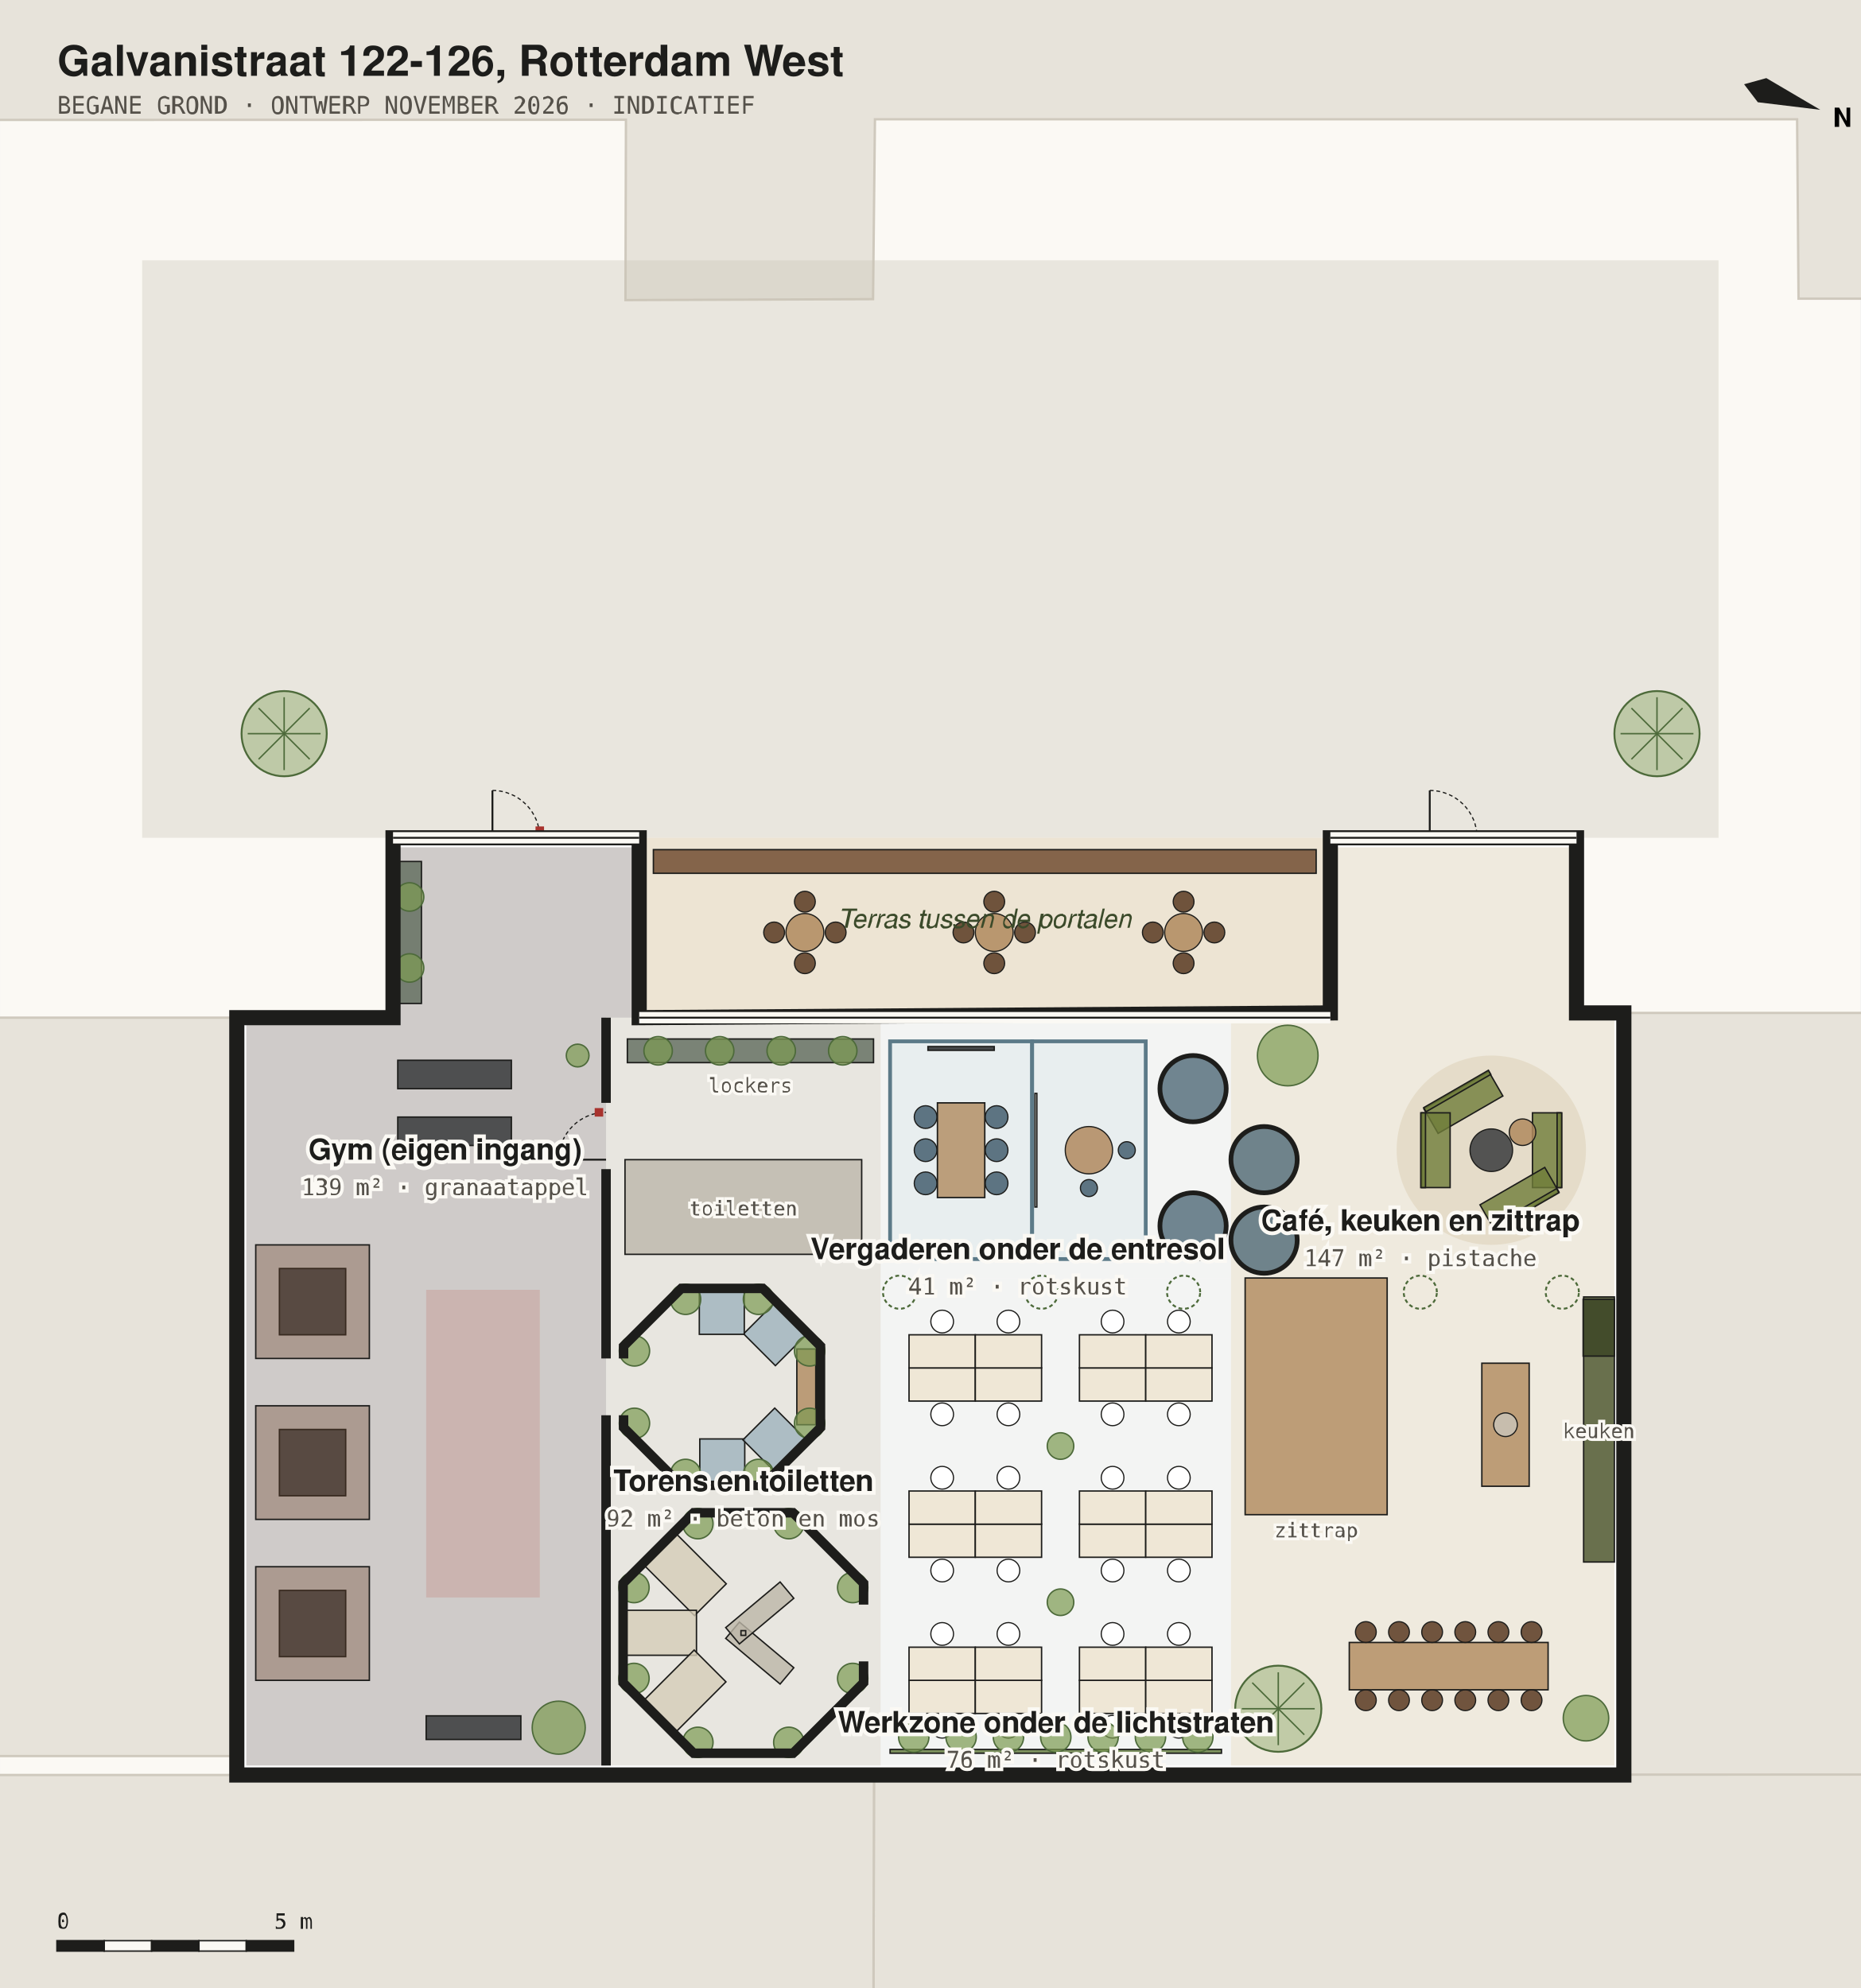
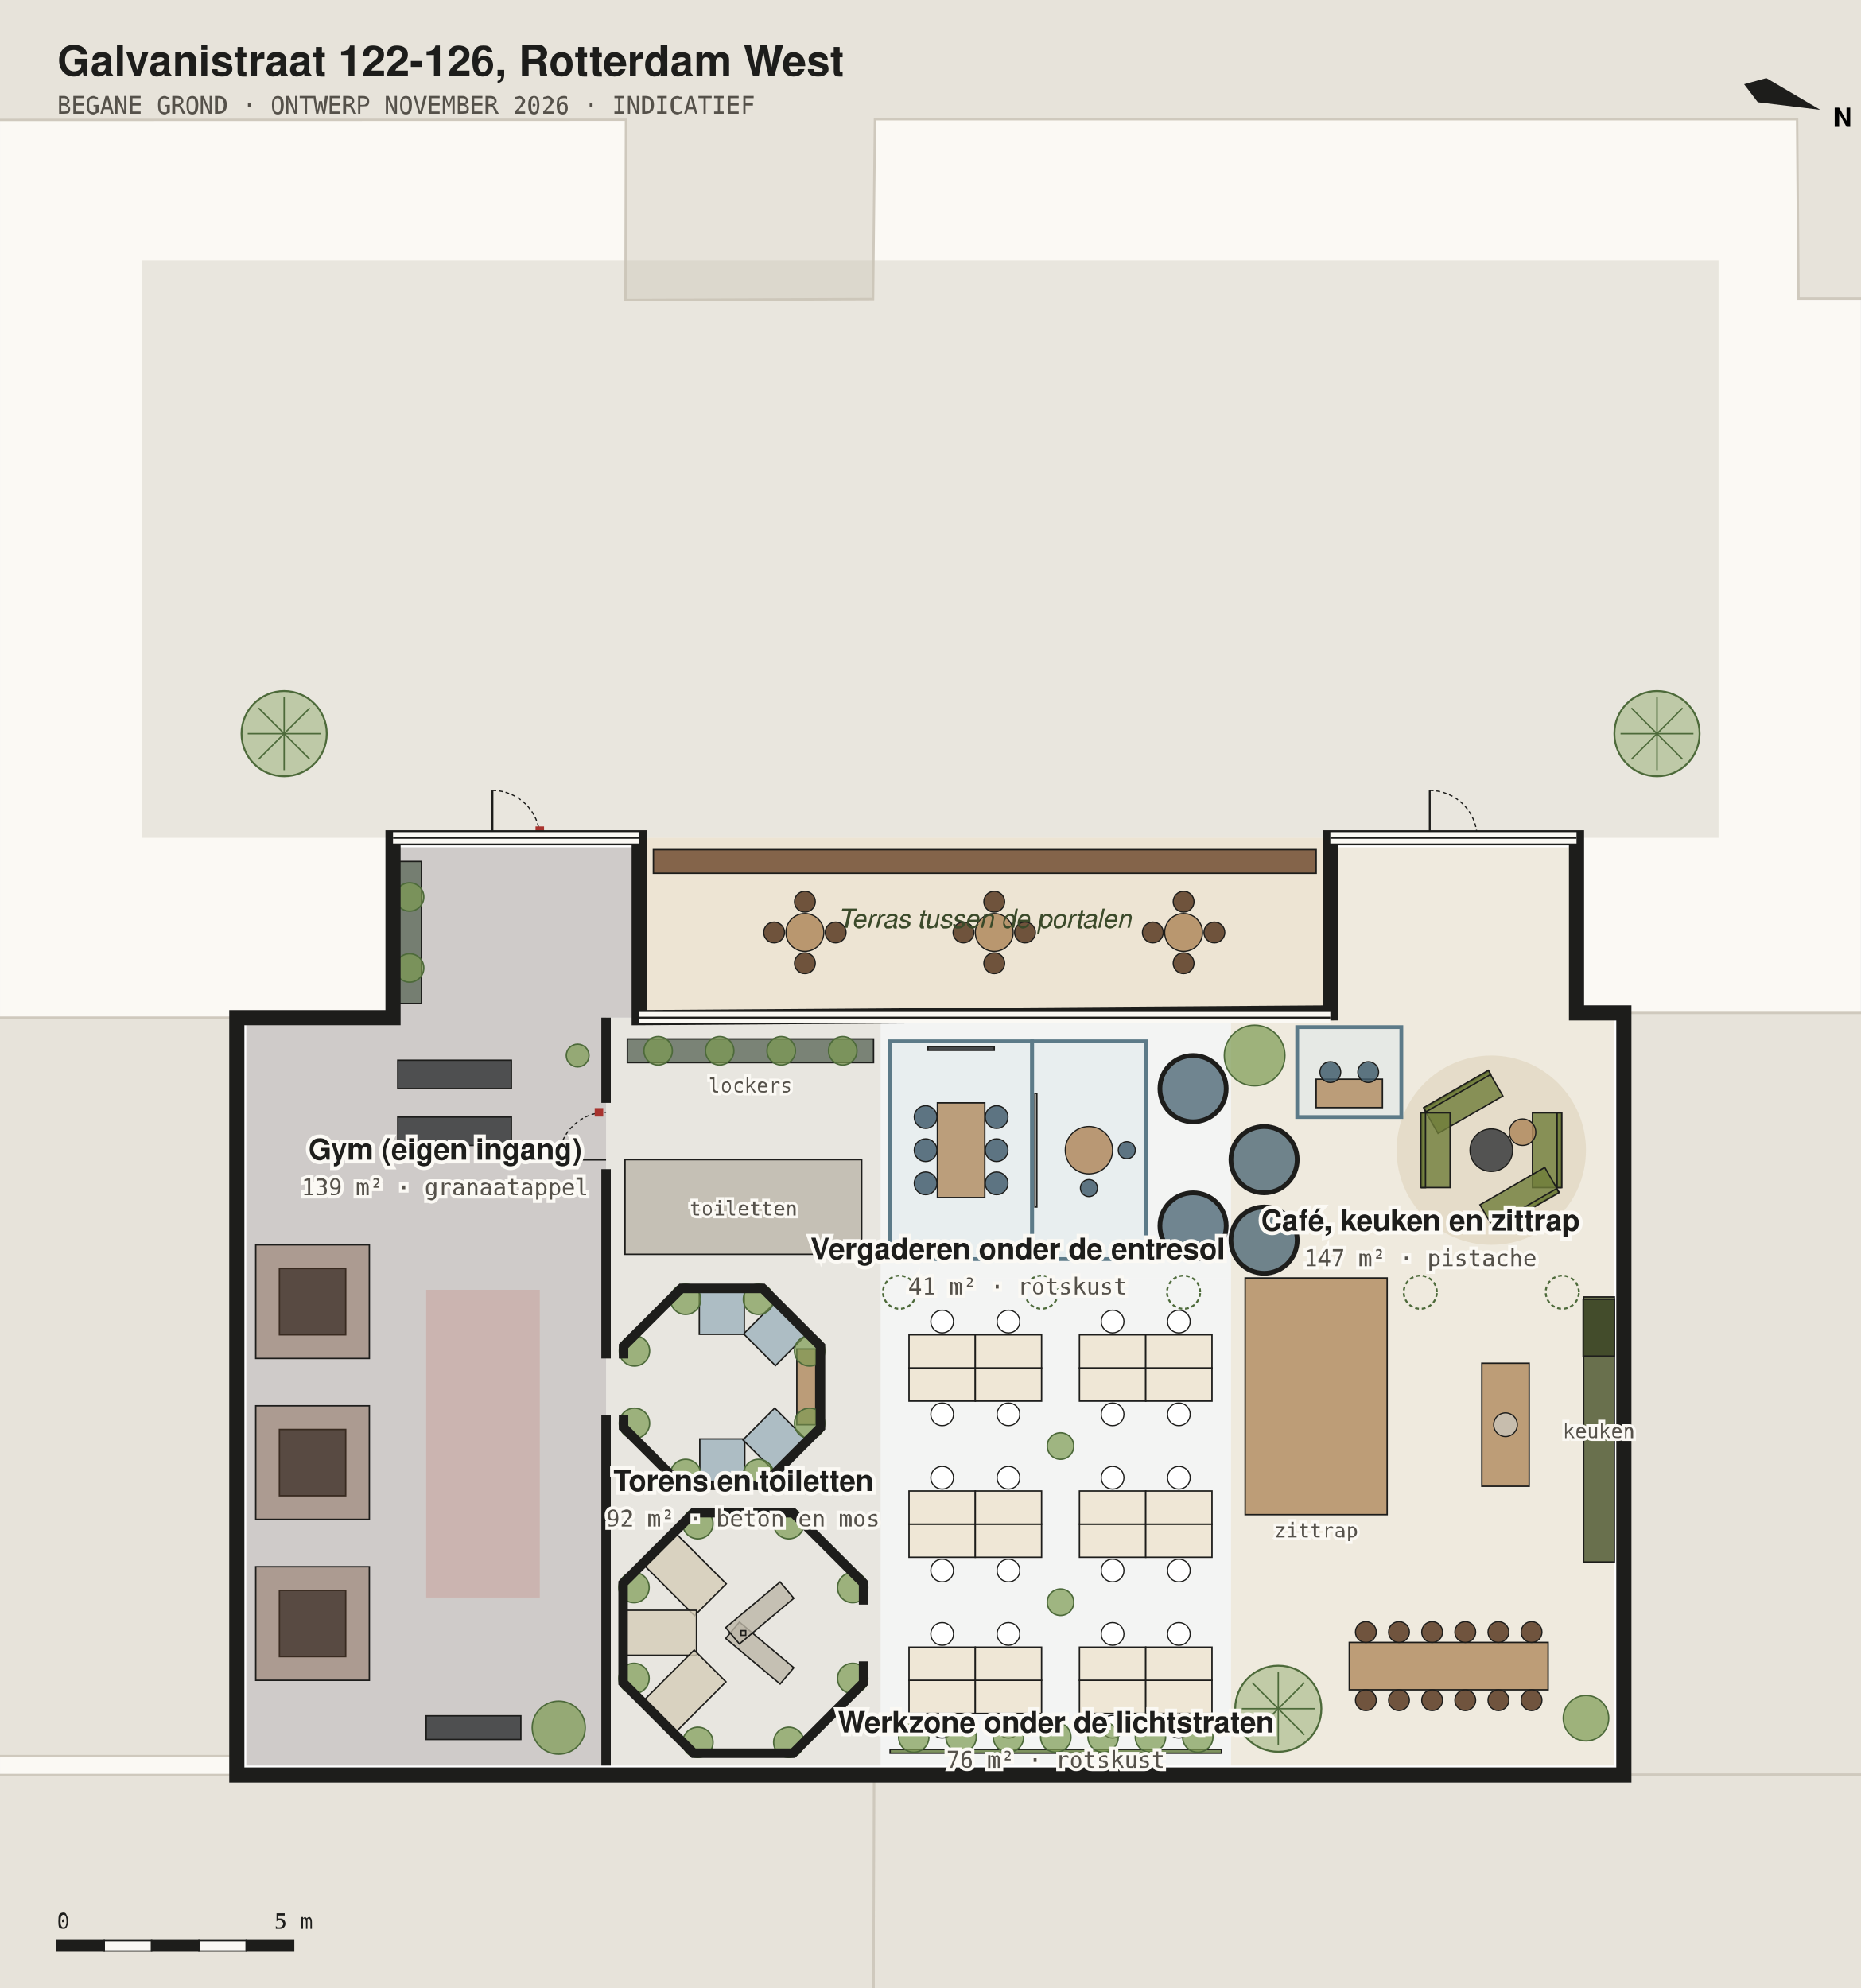
<svg xmlns="http://www.w3.org/2000/svg" viewBox="-5.00 -37.50 39.30 42.00" width="1400" height="1496" font-family="Work Sans, Helvetica, Arial, sans-serif" role="img" aria-label="Plattegrond Galvanistraat 122-126, Rotterdam West">
  <rect x="-5.00" y="-37.50" width="39.30" height="42.00" fill="#fbf9f4" />
  <g transform="scale(1,-1)">
    <polygon points="-36.70,0.40 -0.00,0.40 0.00,16.00 -35.10,16.00 -36.70,0.40" fill="#e7e3da" stroke="#cfc9bd" stroke-width="0.05" />
    <polygon points="29.30,0.00 63.40,0.00 61.70,16.10 29.30,16.10 29.30,0.00" fill="#e7e3da" stroke="#cfc9bd" stroke-width="0.05" />
    <polygon points="-14.86,103.43 -14.86,103.69 -15.00,159.28 -15.03,167.99 -37.53,167.95 -42.63,167.94 -42.46,103.35 -14.86,103.43" fill="#e7e3da" stroke="#cfc9bd" stroke-width="0.05" />
    <polygon points="32.96,34.98 32.99,31.19 38.24,31.19 38.25,34.99 57.81,35.00 57.81,32.84 57.48,32.80 57.89,28.59 60.70,28.86 63.31,29.12 63.30,29.20 62.88,33.32 61.63,33.19 61.64,34.98 61.82,34.99 63.31,50.02 63.40,50.02 63.40,56.31 63.36,79.20 61.40,78.71 61.45,78.51 52.00,76.12 51.95,76.32 50.11,75.85 50.09,74.76 14.49,65.75 14.61,65.21 15.22,65.36 15.23,56.25 11.21,56.04 11.18,64.92 8.66,64.29 8.65,65.43 -36.37,53.99 -36.40,50.55 -36.72,50.52 -35.16,34.97 -34.97,34.98 -34.97,33.18 -36.25,33.30 -36.64,29.24 -36.65,29.07 -34.05,28.81 -31.23,28.54 -30.87,32.77 -31.16,32.80 -31.16,34.96 8.22,34.97 8.21,31.16 13.44,31.18 13.48,34.98 32.96,34.98" fill="#e7e3da" stroke="#cfc9bd" stroke-width="0.05" />
    <polygon points="63.44,0.00 36.58,0.01 13.46,0.00 13.44,-8.35 13.39,-24.10 23.74,-24.09 56.22,-24.03 63.49,-23.99 63.49,-23.85 63.46,-12.08 63.45,-6.55 63.45,-4.15 63.44,-0.25 63.44,0.00" fill="#e7e3da" stroke="#cfc9bd" stroke-width="0.05" />
    <polygon points="154.17,-10.04 147.22,-8.48 136.16,-6.02 135.35,-9.64 124.70,-7.25 125.44,-3.94 105.10,0.62 103.92,0.88 100.63,-13.85 100.05,-16.44 94.40,-41.73 115.93,-46.54 116.88,-42.34 117.42,-39.90 119.05,-32.68 129.69,-35.06 128.88,-38.69 146.87,-42.72 147.07,-42.77 157.59,-45.12 175.60,-49.15 178.06,-38.17 180.45,-27.47 180.77,-26.02 182.91,-16.45 161.79,-11.74 161.39,-11.65 157.71,-10.83 154.17,-10.04" fill="#e7e3da" stroke="#cfc9bd" stroke-width="0.05" />
    <polygon points="101.91,84.03 100.90,79.52 98.21,67.50 93.92,48.30 92.42,41.55 91.69,38.31 87.90,21.35 88.24,21.28 129.77,11.98 129.93,11.95 137.01,10.36 137.13,10.34 193.45,-2.27 207.54,60.53 191.75,64.06 136.45,76.41 102.36,84.03 101.93,84.13 101.91,84.03" fill="#e7e3da" stroke="#cfc9bd" stroke-width="0.05" />
    <polygon points="13.39,-24.10 13.44,-8.35 -19.90,-8.11 -36.68,-8.14 -36.66,-24.15 13.39,-24.10" fill="#e7e3da" stroke="#cfc9bd" stroke-width="0.05" />
    <polygon points="13.44,-8.35 13.46,0.00 -18.73,0.00 -19.95,-0.00 -19.95,-1.17 -19.95,-1.58 -18.72,-1.58 -18.68,-6.50 -19.90,-6.50 -19.90,-8.11 13.44,-8.35" fill="#e7e3da" stroke="#cfc9bd" stroke-width="0.05" />
    <polygon points="-99.26,-221.09 -69.62,-207.33 -69.40,-207.41 -69.43,-202.66 -60.85,-202.63 -61.89,24.37 -128.09,24.09 -129.64,30.48 -159.43,22.96 -139.44,-58.21 -136.46,-58.20 -124.86,-58.17 -123.63,-58.17 -123.36,-123.44 -103.23,-205.00 -99.26,-221.09" fill="#e7e3da" stroke="#cfc9bd" stroke-width="0.05" />
    <polygon points="13.51,-56.26 13.51,-56.13 23.59,-56.18 23.69,-34.75 23.74,-24.09 13.39,-24.10 -36.66,-24.15 -36.65,-33.46 -36.65,-34.33 -36.61,-38.51 -36.53,-56.28 13.51,-56.26" fill="#e7e3da" stroke="#cfc9bd" stroke-width="0.05" />
    <polygon points="48.68,-101.22 53.88,-101.20 53.89,-106.08 62.15,-106.06 62.14,-101.18 63.35,-101.17 63.33,-93.34 63.32,-87.38 63.25,-59.77 13.87,-59.93 14.01,-101.32 48.68,-101.22" fill="#e7e3da" stroke="#cfc9bd" stroke-width="0.05" />
    <polygon points="68.26,-79.80 39.30,-166.54 97.15,-137.65 68.26,-79.80" fill="#e7e3da" stroke="#cfc9bd" stroke-width="0.05" />
    <polygon points="63.02,-52.93 62.98,-48.71 56.16,-48.76 56.21,-52.98 58.93,-53.00 58.94,-54.00 62.53,-53.96 62.53,-52.95 63.02,-52.93" fill="#e7e3da" stroke="#cfc9bd" stroke-width="0.05" />
    <polygon points="13.55,-71.21 13.27,-71.21 12.22,-71.21 -16.62,-71.32 -36.47,-71.40 -36.40,-86.23 -36.30,-86.24 -24.89,-86.17 -16.51,-86.12 13.68,-86.01 13.55,-71.21" fill="#e7e3da" stroke="#cfc9bd" stroke-width="0.05" />
    <polygon points="12.22,-71.21 13.27,-71.21 13.55,-71.21 13.51,-56.26 -36.53,-56.28 -36.48,-66.43 -36.48,-71.10 -36.47,-71.40 -16.62,-71.32 12.22,-71.21" fill="#e7e3da" stroke="#cfc9bd" stroke-width="0.05" />
    <polygon points="8.50,16.00 23.10,16.00 23.10,19.80 8.50,19.80" fill="#d5bd96" fill-opacity="0.35" />
    <polygon points="-2.00,19.80 31.30,19.80 31.30,32.00 -2.00,32.00" fill="#c9c3b6" fill-opacity="0.35" />
    <polygon points="0.00,0.00 29.30,0.00 29.30,16.10 28.30,16.10 28.30,19.80 23.10,19.80 23.10,16.10 8.50,16.00 8.50,19.80 3.30,19.80 3.30,16.00 0.00,16.00 0.00,0.00" fill="#ffffff" />
    <polygon points="21.00,0.20 29.10,0.20 29.10,16.00 28.30,16.00 28.30,19.60 23.10,19.60 23.10,16.00 21.00,16.00" fill="#d9ccb0" fill-opacity="0.42" />
    <polygon points="13.60,0.20 21.00,0.20 21.00,10.50 13.60,10.50" fill="#e3e6e2" fill-opacity="0.42" />
    <polygon points="13.60,10.50 21.00,10.50 21.00,16.00 13.60,16.00" fill="#e3e6e2" fill-opacity="0.42" />
    <polygon points="7.80,0.20 13.60,0.20 13.60,16.00 7.80,16.00" fill="#c9c3b6" fill-opacity="0.42" />
    <polygon points="0.20,0.20 7.80,0.20 7.80,16.00 8.50,16.00 8.50,19.60 3.30,19.60 3.30,16.00 0.20,16.00" fill="#8d8380" fill-opacity="0.42" />
    <defs>
      <pattern id="arc" width="0.6" height="0.6" patternUnits="userSpaceOnUse" patternTransform="rotate(45)">
        <line x1="0" y1="0" x2="0" y2="0.6" stroke="#b9b3a6" stroke-width="0.06" />
      </pattern>
    </defs>
    <circle cx="26.50" cy="13.20" r="2.0" fill="#d9ccb0" fill-opacity="0.45" />
    <rect x="4.00" y="3.75" width="2.40" height="6.50" transform="rotate(0.0 5.20 7.00)" fill="#c7928a" fill-opacity="0.4" />
    <rect x="25.97" y="6.97" width="5.60" height="0.65" transform="rotate(90.0 28.77 7.30)" fill="#47522a" fill-opacity="0.8" stroke="#1d1d1b" stroke-width="0.03" />
    <rect x="28.17" y="9.12" width="1.20" height="0.66" transform="rotate(90.0 28.77 9.45)" fill="#3a4423" fill-opacity="0.8" stroke="#1d1d1b" stroke-width="0.03" />
    <rect x="25.50" y="6.90" width="2.60" height="1.00" transform="rotate(90.0 26.80 7.40)" fill="#b08a5e" fill-opacity="0.8" stroke="#1d1d1b" stroke-width="0.03" />
    <rect x="23.50" y="1.80" width="4.20" height="1.00" transform="rotate(0.0 25.60 2.30)" fill="#b08a5e" fill-opacity="0.8" stroke="#1d1d1b" stroke-width="0.03" />
    <rect x="21.30" y="5.50" width="3.00" height="5.00" transform="rotate(0.0 22.80 8.00)" fill="#b08a5e" fill-opacity="0.8" stroke="#1d1d1b" stroke-width="0.03" />
    <rect x="26.88" y="12.90" width="1.58" height="0.60" transform="rotate(90.0 27.67 13.20)" fill="#6f7d3a" fill-opacity="0.8" stroke="#1d1d1b" stroke-width="0.03" />
    <rect x="27.15" y="13.15" width="1.58" height="0.10" transform="rotate(90.0 27.94 13.20)" fill="#6f7d3a" fill-opacity="0.8" stroke="#1d1d1b" stroke-width="0.03" />
    <rect x="25.12" y="13.91" width="1.58" height="0.60" transform="rotate(210.0 25.91 14.21)" fill="#6f7d3a" fill-opacity="0.8" stroke="#1d1d1b" stroke-width="0.03" />
    <rect x="24.99" y="14.40" width="1.58" height="0.10" transform="rotate(210.0 25.78 14.45)" fill="#6f7d3a" fill-opacity="0.8" stroke="#1d1d1b" stroke-width="0.03" />
    <rect x="24.54" y="12.90" width="1.58" height="0.60" transform="rotate(270.0 25.33 13.20)" fill="#6f7d3a" fill-opacity="0.8" stroke="#1d1d1b" stroke-width="0.03" />
    <rect x="24.27" y="13.15" width="1.58" height="0.10" transform="rotate(270.0 25.06 13.20)" fill="#6f7d3a" fill-opacity="0.8" stroke="#1d1d1b" stroke-width="0.03" />
    <rect x="26.30" y="11.88" width="1.58" height="0.60" transform="rotate(390.0 27.09 12.19)" fill="#6f7d3a" fill-opacity="0.8" stroke="#1d1d1b" stroke-width="0.03" />
    <rect x="26.43" y="11.90" width="1.58" height="0.10" transform="rotate(390.0 27.22 11.95)" fill="#6f7d3a" fill-opacity="0.8" stroke="#1d1d1b" stroke-width="0.03" />
+     <rect x="22.40" y="13.90" width="2.20" height="1.90" transform="rotate(0.0 23.50 14.85)" fill="#dfe8ec" fill-opacity="0.5" stroke="#5c7a88" stroke-width="0.08" />
+     <rect x="22.80" y="14.10" width="1.40" height="0.60" transform="rotate(0.0 23.50 14.40)" fill="#b08a5e" fill-opacity="0.8" stroke="#1d1d1b" stroke-width="0.03" />
    <rect x="14.20" y="1.30" width="1.40" height="0.70" transform="rotate(0.0 14.90 1.65)" fill="#efe7d6" stroke="#1d1d1b" stroke-width="0.03" />
    <circle cx="14.90" cy="1.02" r="0.24" fill="#fff" stroke="#1d1d1b" stroke-width="0.025" />
    <rect x="14.20" y="2.00" width="1.40" height="0.70" transform="rotate(180.0 14.90 2.35)" fill="#efe7d6" stroke="#1d1d1b" stroke-width="0.03" />
    <circle cx="14.90" cy="2.98" r="0.24" fill="#fff" stroke="#1d1d1b" stroke-width="0.025" />
    <rect x="15.60" y="1.30" width="1.40" height="0.70" transform="rotate(0.0 16.30 1.65)" fill="#efe7d6" stroke="#1d1d1b" stroke-width="0.03" />
    <circle cx="16.30" cy="1.02" r="0.24" fill="#fff" stroke="#1d1d1b" stroke-width="0.025" />
    <rect x="15.60" y="2.00" width="1.40" height="0.70" transform="rotate(180.0 16.30 2.35)" fill="#efe7d6" stroke="#1d1d1b" stroke-width="0.03" />
    <circle cx="16.30" cy="2.98" r="0.24" fill="#fff" stroke="#1d1d1b" stroke-width="0.025" />
    <rect x="17.80" y="1.30" width="1.40" height="0.70" transform="rotate(0.0 18.50 1.65)" fill="#efe7d6" stroke="#1d1d1b" stroke-width="0.03" />
    <circle cx="18.50" cy="1.02" r="0.24" fill="#fff" stroke="#1d1d1b" stroke-width="0.025" />
    <rect x="17.80" y="2.00" width="1.40" height="0.70" transform="rotate(180.0 18.50 2.35)" fill="#efe7d6" stroke="#1d1d1b" stroke-width="0.03" />
    <circle cx="18.50" cy="2.98" r="0.24" fill="#fff" stroke="#1d1d1b" stroke-width="0.025" />
    <rect x="19.20" y="1.30" width="1.40" height="0.70" transform="rotate(0.0 19.90 1.65)" fill="#efe7d6" stroke="#1d1d1b" stroke-width="0.03" />
    <circle cx="19.90" cy="1.02" r="0.24" fill="#fff" stroke="#1d1d1b" stroke-width="0.025" />
    <rect x="19.20" y="2.00" width="1.40" height="0.70" transform="rotate(180.0 19.90 2.35)" fill="#efe7d6" stroke="#1d1d1b" stroke-width="0.03" />
    <circle cx="19.90" cy="2.98" r="0.24" fill="#fff" stroke="#1d1d1b" stroke-width="0.025" />
    <rect x="14.20" y="4.60" width="1.40" height="0.70" transform="rotate(0.0 14.90 4.95)" fill="#efe7d6" stroke="#1d1d1b" stroke-width="0.03" />
    <circle cx="14.90" cy="4.32" r="0.24" fill="#fff" stroke="#1d1d1b" stroke-width="0.025" />
    <rect x="14.20" y="5.30" width="1.40" height="0.70" transform="rotate(180.0 14.90 5.65)" fill="#efe7d6" stroke="#1d1d1b" stroke-width="0.03" />
    <circle cx="14.90" cy="6.28" r="0.24" fill="#fff" stroke="#1d1d1b" stroke-width="0.025" />
    <rect x="15.60" y="4.60" width="1.40" height="0.70" transform="rotate(0.0 16.30 4.95)" fill="#efe7d6" stroke="#1d1d1b" stroke-width="0.03" />
    <circle cx="16.30" cy="4.32" r="0.24" fill="#fff" stroke="#1d1d1b" stroke-width="0.025" />
    <rect x="15.60" y="5.30" width="1.40" height="0.70" transform="rotate(180.0 16.30 5.65)" fill="#efe7d6" stroke="#1d1d1b" stroke-width="0.03" />
    <circle cx="16.30" cy="6.28" r="0.24" fill="#fff" stroke="#1d1d1b" stroke-width="0.025" />
    <rect x="17.80" y="4.60" width="1.40" height="0.70" transform="rotate(0.0 18.50 4.95)" fill="#efe7d6" stroke="#1d1d1b" stroke-width="0.03" />
    <circle cx="18.50" cy="4.32" r="0.24" fill="#fff" stroke="#1d1d1b" stroke-width="0.025" />
    <rect x="17.80" y="5.30" width="1.40" height="0.70" transform="rotate(180.0 18.50 5.65)" fill="#efe7d6" stroke="#1d1d1b" stroke-width="0.03" />
    <circle cx="18.50" cy="6.28" r="0.24" fill="#fff" stroke="#1d1d1b" stroke-width="0.025" />
    <rect x="19.20" y="4.60" width="1.40" height="0.70" transform="rotate(0.0 19.90 4.95)" fill="#efe7d6" stroke="#1d1d1b" stroke-width="0.03" />
    <circle cx="19.90" cy="4.32" r="0.24" fill="#fff" stroke="#1d1d1b" stroke-width="0.025" />
    <rect x="19.20" y="5.30" width="1.40" height="0.70" transform="rotate(180.0 19.90 5.65)" fill="#efe7d6" stroke="#1d1d1b" stroke-width="0.03" />
    <circle cx="19.90" cy="6.28" r="0.24" fill="#fff" stroke="#1d1d1b" stroke-width="0.025" />
    <rect x="14.20" y="7.90" width="1.40" height="0.70" transform="rotate(0.0 14.90 8.25)" fill="#efe7d6" stroke="#1d1d1b" stroke-width="0.03" />
    <circle cx="14.90" cy="7.62" r="0.24" fill="#fff" stroke="#1d1d1b" stroke-width="0.025" />
    <rect x="14.20" y="8.60" width="1.40" height="0.70" transform="rotate(180.0 14.90 8.95)" fill="#efe7d6" stroke="#1d1d1b" stroke-width="0.03" />
    <circle cx="14.90" cy="9.58" r="0.24" fill="#fff" stroke="#1d1d1b" stroke-width="0.025" />
    <rect x="15.60" y="7.90" width="1.40" height="0.70" transform="rotate(0.0 16.30 8.25)" fill="#efe7d6" stroke="#1d1d1b" stroke-width="0.03" />
    <circle cx="16.30" cy="7.62" r="0.24" fill="#fff" stroke="#1d1d1b" stroke-width="0.025" />
    <rect x="15.60" y="8.60" width="1.40" height="0.70" transform="rotate(180.0 16.30 8.95)" fill="#efe7d6" stroke="#1d1d1b" stroke-width="0.03" />
    <circle cx="16.30" cy="9.58" r="0.24" fill="#fff" stroke="#1d1d1b" stroke-width="0.025" />
    <rect x="17.80" y="7.90" width="1.40" height="0.70" transform="rotate(0.0 18.50 8.25)" fill="#efe7d6" stroke="#1d1d1b" stroke-width="0.03" />
    <circle cx="18.50" cy="7.62" r="0.24" fill="#fff" stroke="#1d1d1b" stroke-width="0.025" />
    <rect x="17.80" y="8.60" width="1.40" height="0.70" transform="rotate(180.0 18.50 8.95)" fill="#efe7d6" stroke="#1d1d1b" stroke-width="0.03" />
    <circle cx="18.50" cy="9.58" r="0.24" fill="#fff" stroke="#1d1d1b" stroke-width="0.025" />
    <rect x="19.20" y="7.90" width="1.40" height="0.70" transform="rotate(0.0 19.90 8.25)" fill="#efe7d6" stroke="#1d1d1b" stroke-width="0.03" />
    <circle cx="19.90" cy="7.62" r="0.24" fill="#fff" stroke="#1d1d1b" stroke-width="0.025" />
    <rect x="19.20" y="8.60" width="1.40" height="0.70" transform="rotate(180.0 19.90 8.95)" fill="#efe7d6" stroke="#1d1d1b" stroke-width="0.03" />
    <circle cx="19.90" cy="9.58" r="0.24" fill="#fff" stroke="#1d1d1b" stroke-width="0.025" />
    <rect x="13.80" y="0.46" width="7.00" height="0.08" transform="rotate(0.0 17.30 0.50)" fill="#5f7a3a" fill-opacity="0.8" stroke="#1d1d1b" stroke-width="0.03" />
    <rect x="13.00" y="11.70" width="4.60" height="3.00" transform="rotate(90.0 15.30 13.20)" fill="#dfe8ec" fill-opacity="0.5" stroke="#5c7a88" stroke-width="0.08" />
    <rect x="14.30" y="12.70" width="2.00" height="1.00" transform="rotate(90.0 15.30 13.20)" fill="#b08a5e" fill-opacity="0.8" stroke="#1d1d1b" stroke-width="0.03" />
    <rect x="15.26" y="14.65" width="0.08" height="1.40" transform="rotate(90.0 15.30 15.35)" fill="#1f2022" fill-opacity="0.8" stroke="#1d1d1b" stroke-width="0.03" />
    <rect x="16.80" y="10.90" width="2.40" height="4.60" transform="rotate(0.0 18.00 13.20)" fill="#dfe8ec" fill-opacity="0.5" stroke="#5c7a88" stroke-width="0.08" />
    <rect x="16.86" y="12.00" width="0.04" height="2.40" transform="rotate(0.0 16.88 13.20)" fill="#f4f1ea" fill-opacity="0.8" stroke="#1d1d1b" stroke-width="0.03" />
    <rect x="8.99" y="3.48" width="0.95" height="1.50" transform="rotate(225.0 9.47 4.23)" fill="#d6cdb8" fill-opacity="0.8" stroke="#1d1d1b" stroke-width="0.03" />
    <rect x="8.48" y="2.25" width="0.95" height="1.50" transform="rotate(270.0 8.96 3.00)" fill="#d6cdb8" fill-opacity="0.8" stroke="#1d1d1b" stroke-width="0.03" />
    <rect x="8.99" y="1.02" width="0.95" height="1.50" transform="rotate(315.0 9.47 1.77)" fill="#d6cdb8" fill-opacity="0.8" stroke="#1d1d1b" stroke-width="0.03" />
    <rect x="10.30" y="2.35" width="1.50" height="0.45" transform="rotate(-40.0 11.05 2.58)" fill="#bdb6a8" fill-opacity="0.8" stroke="#1d1d1b" stroke-width="0.03" />
    <rect x="10.30" y="3.20" width="1.50" height="0.45" transform="rotate(40.0 11.05 3.42)" fill="#bdb6a8" fill-opacity="0.8" stroke="#1d1d1b" stroke-width="0.03" />
    <rect x="10.65" y="2.95" width="0.10" height="0.10" transform="rotate(0.0 10.70 3.00)" fill="#bdb6a8" fill-opacity="0.8" stroke="#1d1d1b" stroke-width="0.03" />
    <rect x="9.78" y="6.15" width="0.95" height="0.95" transform="rotate(360.0 10.25 6.62)" fill="#9fb3bd" fill-opacity="0.8" stroke="#1d1d1b" stroke-width="0.03" />
    <rect x="10.89" y="6.61" width="0.95" height="0.95" transform="rotate(405.0 11.37 7.08)" fill="#9fb3bd" fill-opacity="0.8" stroke="#1d1d1b" stroke-width="0.03" />
    <rect x="10.89" y="8.84" width="0.95" height="0.95" transform="rotate(495.0 11.37 9.32)" fill="#9fb3bd" fill-opacity="0.8" stroke="#1d1d1b" stroke-width="0.03" />
    <rect x="9.78" y="9.30" width="0.95" height="0.95" transform="rotate(540.0 10.25 9.78)" fill="#9fb3bd" fill-opacity="0.8" stroke="#1d1d1b" stroke-width="0.03" />
    <rect x="11.23" y="8.00" width="1.60" height="0.40" transform="rotate(450.0 12.03 8.20)" fill="#b08a5e" fill-opacity="0.8" stroke="#1d1d1b" stroke-width="0.03" />
    <rect x="8.20" y="11.00" width="5.00" height="2.00" transform="rotate(0.0 10.70 12.00)" fill="#bdb7aa" fill-opacity="0.8" stroke="#1d1d1b" stroke-width="0.03" />
    <rect x="8.25" y="15.05" width="5.20" height="0.50" transform="rotate(0.0 10.85 15.30)" fill="#5f6b5c" fill-opacity="0.8" stroke="#1d1d1b" stroke-width="0.03" />
    <rect x="0.90" y="2.50" width="1.40" height="1.40" transform="rotate(90.0 1.60 3.20)" fill="#2f3032" fill-opacity="0.8" stroke="#1d1d1b" stroke-width="0.03" />
    <rect x="0.40" y="2.00" width="2.40" height="2.40" transform="rotate(90.0 1.60 3.20)" fill="#6b4428" fill-opacity="0.35" stroke="#1d1d1b" stroke-width="0.03" />
    <rect x="0.90" y="5.90" width="1.40" height="1.40" transform="rotate(90.0 1.60 6.60)" fill="#2f3032" fill-opacity="0.8" stroke="#1d1d1b" stroke-width="0.03" />
    <rect x="0.40" y="5.40" width="2.40" height="2.40" transform="rotate(90.0 1.60 6.60)" fill="#6b4428" fill-opacity="0.35" stroke="#1d1d1b" stroke-width="0.03" />
    <rect x="0.90" y="9.30" width="1.40" height="1.40" transform="rotate(90.0 1.60 10.00)" fill="#2f3032" fill-opacity="0.8" stroke="#1d1d1b" stroke-width="0.03" />
    <rect x="0.40" y="8.80" width="2.40" height="2.40" transform="rotate(90.0 1.60 10.00)" fill="#6b4428" fill-opacity="0.35" stroke="#1d1d1b" stroke-width="0.03" />
    <rect x="3.40" y="13.30" width="2.40" height="0.60" transform="rotate(0.0 4.60 13.60)" fill="#2f3032" fill-opacity="0.8" stroke="#1d1d1b" stroke-width="0.03" />
    <rect x="3.40" y="14.50" width="2.40" height="0.60" transform="rotate(0.0 4.60 14.80)" fill="#2f3032" fill-opacity="0.8" stroke="#1d1d1b" stroke-width="0.03" />
    <rect x="2.15" y="17.55" width="3.00" height="0.50" transform="rotate(90.0 3.65 17.80)" fill="#5f6b5c" fill-opacity="0.8" stroke="#1d1d1b" stroke-width="0.03" />
    <rect x="4.00" y="0.75" width="2.00" height="0.50" transform="rotate(0.0 5.00 1.00)" fill="#2f3032" fill-opacity="0.8" stroke="#1d1d1b" stroke-width="0.03" />
    <rect x="8.80" y="19.05" width="14.00" height="0.50" transform="rotate(0.0 15.80 19.30)" fill="#6b4428" fill-opacity="0.8" stroke="#1d1d1b" stroke-width="0.03" />
    <circle cx="26.80" cy="7.40" r="0.25" fill="#c9c3b6" fill-opacity="0.85" stroke="#1d1d1b" stroke-width="0.025" />
    <circle cx="23.85" cy="1.58" r="0.22" fill="#5a3a22" fill-opacity="0.85" stroke="#1d1d1b" stroke-width="0.025" />
    <circle cx="23.85" cy="3.02" r="0.22" fill="#5a3a22" fill-opacity="0.85" stroke="#1d1d1b" stroke-width="0.025" />
    <circle cx="24.55" cy="1.58" r="0.22" fill="#5a3a22" fill-opacity="0.85" stroke="#1d1d1b" stroke-width="0.025" />
    <circle cx="24.55" cy="3.02" r="0.22" fill="#5a3a22" fill-opacity="0.85" stroke="#1d1d1b" stroke-width="0.025" />
    <circle cx="25.25" cy="1.58" r="0.22" fill="#5a3a22" fill-opacity="0.85" stroke="#1d1d1b" stroke-width="0.025" />
    <circle cx="25.25" cy="3.02" r="0.22" fill="#5a3a22" fill-opacity="0.85" stroke="#1d1d1b" stroke-width="0.025" />
    <circle cx="25.95" cy="1.58" r="0.22" fill="#5a3a22" fill-opacity="0.85" stroke="#1d1d1b" stroke-width="0.025" />
    <circle cx="25.95" cy="3.02" r="0.22" fill="#5a3a22" fill-opacity="0.85" stroke="#1d1d1b" stroke-width="0.025" />
    <circle cx="26.65" cy="1.58" r="0.22" fill="#5a3a22" fill-opacity="0.85" stroke="#1d1d1b" stroke-width="0.025" />
    <circle cx="26.65" cy="3.02" r="0.22" fill="#5a3a22" fill-opacity="0.85" stroke="#1d1d1b" stroke-width="0.025" />
    <circle cx="27.35" cy="1.58" r="0.22" fill="#5a3a22" fill-opacity="0.85" stroke="#1d1d1b" stroke-width="0.025" />
    <circle cx="27.35" cy="3.02" r="0.22" fill="#5a3a22" fill-opacity="0.85" stroke="#1d1d1b" stroke-width="0.025" />
    <circle cx="26.50" cy="13.20" r="0.45" fill="#3a3b3d" fill-opacity="0.85" stroke="#1d1d1b" stroke-width="0.025" />
    <circle cx="27.16" cy="13.58" r="0.28" fill="#b08a5e" fill-opacity="0.85" stroke="#1d1d1b" stroke-width="0.025" />
+     <circle cx="23.10" cy="14.85" r="0.22" fill="#44606f" fill-opacity="0.85" stroke="#1d1d1b" stroke-width="0.025" />
+     <circle cx="23.90" cy="14.85" r="0.22" fill="#44606f" fill-opacity="0.85" stroke="#1d1d1b" stroke-width="0.025" />
    <circle cx="21.70" cy="11.30" r="0.7" fill="#44606f" fill-opacity="0.75" stroke="#1d1d1b" stroke-width="0.1" />
    <circle cx="21.70" cy="13.00" r="0.7" fill="#44606f" fill-opacity="0.75" stroke="#1d1d1b" stroke-width="0.1" />
    <circle cx="16.05" cy="12.50" r="0.24" fill="#44606f" fill-opacity="0.85" stroke="#1d1d1b" stroke-width="0.025" />
    <circle cx="14.55" cy="12.50" r="0.24" fill="#44606f" fill-opacity="0.85" stroke="#1d1d1b" stroke-width="0.025" />
    <circle cx="16.05" cy="13.20" r="0.24" fill="#44606f" fill-opacity="0.85" stroke="#1d1d1b" stroke-width="0.025" />
    <circle cx="14.55" cy="13.20" r="0.24" fill="#44606f" fill-opacity="0.85" stroke="#1d1d1b" stroke-width="0.025" />
    <circle cx="16.05" cy="13.90" r="0.24" fill="#44606f" fill-opacity="0.85" stroke="#1d1d1b" stroke-width="0.025" />
    <circle cx="14.55" cy="13.90" r="0.24" fill="#44606f" fill-opacity="0.85" stroke="#1d1d1b" stroke-width="0.025" />
    <circle cx="18.00" cy="13.20" r="0.5" fill="#b08a5e" fill-opacity="0.85" stroke="#1d1d1b" stroke-width="0.025" />
    <circle cx="18.80" cy="13.20" r="0.18" fill="#44606f" fill-opacity="0.85" stroke="#1d1d1b" stroke-width="0.025" />
    <circle cx="18.00" cy="12.40" r="0.18" fill="#44606f" fill-opacity="0.85" stroke="#1d1d1b" stroke-width="0.025" />
    <circle cx="20.20" cy="11.60" r="0.7" fill="#44606f" fill-opacity="0.75" stroke="#1d1d1b" stroke-width="0.1" />
    <circle cx="20.20" cy="14.50" r="0.7" fill="#44606f" fill-opacity="0.75" stroke="#1d1d1b" stroke-width="0.1" />
    <circle cx="12.00" cy="17.80" r="0.4" fill="#b08a5e" fill-opacity="0.85" stroke="#1d1d1b" stroke-width="0.025" />
    <circle cx="12.00" cy="18.45" r="0.22" fill="#5a3a22" fill-opacity="0.85" stroke="#1d1d1b" stroke-width="0.025" />
    <circle cx="11.35" cy="17.80" r="0.22" fill="#5a3a22" fill-opacity="0.85" stroke="#1d1d1b" stroke-width="0.025" />
    <circle cx="12.00" cy="17.15" r="0.22" fill="#5a3a22" fill-opacity="0.85" stroke="#1d1d1b" stroke-width="0.025" />
    <circle cx="12.65" cy="17.80" r="0.22" fill="#5a3a22" fill-opacity="0.85" stroke="#1d1d1b" stroke-width="0.025" />
    <circle cx="16.00" cy="17.80" r="0.4" fill="#b08a5e" fill-opacity="0.85" stroke="#1d1d1b" stroke-width="0.025" />
    <circle cx="16.00" cy="18.45" r="0.22" fill="#5a3a22" fill-opacity="0.85" stroke="#1d1d1b" stroke-width="0.025" />
    <circle cx="15.35" cy="17.80" r="0.22" fill="#5a3a22" fill-opacity="0.85" stroke="#1d1d1b" stroke-width="0.025" />
    <circle cx="16.00" cy="17.15" r="0.22" fill="#5a3a22" fill-opacity="0.85" stroke="#1d1d1b" stroke-width="0.025" />
    <circle cx="16.65" cy="17.80" r="0.22" fill="#5a3a22" fill-opacity="0.85" stroke="#1d1d1b" stroke-width="0.025" />
    <circle cx="20.00" cy="17.80" r="0.4" fill="#b08a5e" fill-opacity="0.85" stroke="#1d1d1b" stroke-width="0.025" />
    <circle cx="20.00" cy="18.45" r="0.22" fill="#5a3a22" fill-opacity="0.85" stroke="#1d1d1b" stroke-width="0.025" />
    <circle cx="19.35" cy="17.80" r="0.22" fill="#5a3a22" fill-opacity="0.85" stroke="#1d1d1b" stroke-width="0.025" />
    <circle cx="20.00" cy="17.15" r="0.22" fill="#5a3a22" fill-opacity="0.85" stroke="#1d1d1b" stroke-width="0.025" />
    <circle cx="20.65" cy="17.80" r="0.22" fill="#5a3a22" fill-opacity="0.85" stroke="#1d1d1b" stroke-width="0.025" />
    <circle cx="28.50" cy="1.20" r="0.48" fill="#7d9a52" fill-opacity="0.7" stroke="#4d6a3a" stroke-width="0.03" />
-     <circle cx="22.20" cy="15.20" r="0.64" fill="#7d9a52" fill-opacity="0.7" stroke="#4d6a3a" stroke-width="0.03" />
+     <circle cx="21.50" cy="15.20" r="0.64" fill="#7d9a52" fill-opacity="0.7" stroke="#4d6a3a" stroke-width="0.03" />
    <circle cx="14.00" cy="10.20" r="0.35" fill="none" stroke="#4d6a3a" stroke-width="0.04" stroke-dasharray="0.08 0.06" />
    <circle cx="17.00" cy="10.20" r="0.35" fill="none" stroke="#4d6a3a" stroke-width="0.04" stroke-dasharray="0.08 0.06" />
    <circle cx="20.00" cy="10.20" r="0.35" fill="none" stroke="#4d6a3a" stroke-width="0.04" stroke-dasharray="0.08 0.06" />
    <circle cx="25.00" cy="10.20" r="0.35" fill="none" stroke="#4d6a3a" stroke-width="0.04" stroke-dasharray="0.08 0.06" />
    <circle cx="28.00" cy="10.20" r="0.35" fill="none" stroke="#4d6a3a" stroke-width="0.04" stroke-dasharray="0.08 0.06" />
    <circle cx="17.40" cy="3.65" r="0.28" fill="#7d9a52" fill-opacity="0.7" stroke="#4d6a3a" stroke-width="0.03" />
    <circle cx="17.40" cy="6.95" r="0.28" fill="#7d9a52" fill-opacity="0.7" stroke="#4d6a3a" stroke-width="0.03" />
    <circle cx="14.30" cy="0.80" r="0.32" fill="#7d9a52" fill-opacity="0.7" stroke="#4d6a3a" stroke-width="0.03" />
    <circle cx="15.30" cy="0.80" r="0.32" fill="#7d9a52" fill-opacity="0.7" stroke="#4d6a3a" stroke-width="0.03" />
    <circle cx="16.30" cy="0.80" r="0.32" fill="#7d9a52" fill-opacity="0.7" stroke="#4d6a3a" stroke-width="0.03" />
    <circle cx="17.30" cy="0.80" r="0.32" fill="#7d9a52" fill-opacity="0.7" stroke="#4d6a3a" stroke-width="0.03" />
    <circle cx="18.30" cy="0.80" r="0.32" fill="#7d9a52" fill-opacity="0.7" stroke="#4d6a3a" stroke-width="0.03" />
    <circle cx="19.30" cy="0.80" r="0.32" fill="#7d9a52" fill-opacity="0.7" stroke="#4d6a3a" stroke-width="0.03" />
    <circle cx="20.30" cy="0.80" r="0.32" fill="#7d9a52" fill-opacity="0.7" stroke="#4d6a3a" stroke-width="0.03" />
    <circle cx="13.01" cy="3.96" r="0.32" fill="#7d9a52" fill-opacity="0.7" stroke="#4d6a3a" stroke-width="0.03" />
    <circle cx="11.66" cy="5.31" r="0.32" fill="#7d9a52" fill-opacity="0.7" stroke="#4d6a3a" stroke-width="0.03" />
    <circle cx="9.74" cy="5.31" r="0.32" fill="#7d9a52" fill-opacity="0.7" stroke="#4d6a3a" stroke-width="0.03" />
    <circle cx="8.39" cy="3.96" r="0.32" fill="#7d9a52" fill-opacity="0.7" stroke="#4d6a3a" stroke-width="0.03" />
    <circle cx="8.39" cy="2.04" r="0.32" fill="#7d9a52" fill-opacity="0.7" stroke="#4d6a3a" stroke-width="0.03" />
    <circle cx="9.74" cy="0.69" r="0.32" fill="#7d9a52" fill-opacity="0.7" stroke="#4d6a3a" stroke-width="0.03" />
    <circle cx="11.66" cy="0.69" r="0.32" fill="#7d9a52" fill-opacity="0.7" stroke="#4d6a3a" stroke-width="0.03" />
    <circle cx="13.01" cy="2.04" r="0.32" fill="#7d9a52" fill-opacity="0.7" stroke="#4d6a3a" stroke-width="0.03" />
    <circle cx="8.40" cy="7.43" r="0.32" fill="#7d9a52" fill-opacity="0.7" stroke="#4d6a3a" stroke-width="0.03" />
    <circle cx="9.48" cy="6.35" r="0.32" fill="#7d9a52" fill-opacity="0.7" stroke="#4d6a3a" stroke-width="0.03" />
    <circle cx="11.02" cy="6.35" r="0.32" fill="#7d9a52" fill-opacity="0.7" stroke="#4d6a3a" stroke-width="0.03" />
    <circle cx="12.10" cy="7.43" r="0.32" fill="#7d9a52" fill-opacity="0.7" stroke="#4d6a3a" stroke-width="0.03" />
    <circle cx="12.10" cy="8.96" r="0.32" fill="#7d9a52" fill-opacity="0.7" stroke="#4d6a3a" stroke-width="0.03" />
    <circle cx="11.02" cy="10.05" r="0.32" fill="#7d9a52" fill-opacity="0.7" stroke="#4d6a3a" stroke-width="0.03" />
    <circle cx="9.48" cy="10.05" r="0.32" fill="#7d9a52" fill-opacity="0.7" stroke="#4d6a3a" stroke-width="0.03" />
    <circle cx="8.40" cy="8.96" r="0.32" fill="#7d9a52" fill-opacity="0.7" stroke="#4d6a3a" stroke-width="0.03" />
    <circle cx="8.90" cy="15.30" r="0.3" fill="#7d9a52" fill-opacity="0.7" stroke="#4d6a3a" stroke-width="0.03" />
    <circle cx="10.20" cy="15.30" r="0.3" fill="#7d9a52" fill-opacity="0.7" stroke="#4d6a3a" stroke-width="0.03" />
    <circle cx="11.50" cy="15.30" r="0.3" fill="#7d9a52" fill-opacity="0.7" stroke="#4d6a3a" stroke-width="0.03" />
    <circle cx="12.80" cy="15.30" r="0.3" fill="#7d9a52" fill-opacity="0.7" stroke="#4d6a3a" stroke-width="0.03" />
    <circle cx="3.65" cy="17.05" r="0.3" fill="#7d9a52" fill-opacity="0.7" stroke="#4d6a3a" stroke-width="0.03" />
    <circle cx="3.65" cy="18.55" r="0.3" fill="#7d9a52" fill-opacity="0.7" stroke="#4d6a3a" stroke-width="0.03" />
    <circle cx="7.20" cy="15.20" r="0.24" fill="#7d9a52" fill-opacity="0.7" stroke="#4d6a3a" stroke-width="0.03" />
    <circle cx="6.80" cy="1.00" r="0.56" fill="#7d9a52" fill-opacity="0.7" stroke="#4d6a3a" stroke-width="0.03" />
    <circle cx="22.00" cy="1.40" r="0.91" fill="#9bb07a" fill-opacity="0.55" stroke="#4d6a3a" stroke-width="0.04" />
    <line x1="22.00" y1="1.40" x2="22.77" y2="1.40" stroke="#4d6a3a" stroke-width="0.03" />
    <line x1="22.00" y1="1.40" x2="22.55" y2="1.95" stroke="#4d6a3a" stroke-width="0.03" />
    <line x1="22.00" y1="1.40" x2="22.00" y2="2.17" stroke="#4d6a3a" stroke-width="0.03" />
    <line x1="22.00" y1="1.40" x2="21.45" y2="1.95" stroke="#4d6a3a" stroke-width="0.03" />
    <line x1="22.00" y1="1.40" x2="21.23" y2="1.40" stroke="#4d6a3a" stroke-width="0.03" />
    <line x1="22.00" y1="1.40" x2="21.45" y2="0.85" stroke="#4d6a3a" stroke-width="0.03" />
    <line x1="22.00" y1="1.40" x2="22.00" y2="0.63" stroke="#4d6a3a" stroke-width="0.03" />
    <line x1="22.00" y1="1.40" x2="22.55" y2="0.85" stroke="#4d6a3a" stroke-width="0.03" />
    <polyline points="13.24,3.60 13.24,4.05 11.75,5.54 9.65,5.54 8.16,4.05 8.16,1.95 9.65,0.46 11.75,0.46 13.24,1.95 13.24,2.40" fill="none" stroke="#1d1d1b" stroke-width="0.2" stroke-linecap="butt" />
    <polyline points="8.17,7.60 8.17,7.34 9.39,6.12 11.11,6.12 12.33,7.34 12.33,9.06 11.11,10.28 9.39,10.28 8.17,9.06 8.17,8.80" fill="none" stroke="#1d1d1b" stroke-width="0.2" stroke-linecap="butt" />
    <polyline points="7.80,0.20 7.80,7.60" fill="none" stroke="#1d1d1b" stroke-width="0.2" stroke-linecap="butt" />
    <polyline points="7.80,8.80 7.80,12.80" fill="none" stroke="#1d1d1b" stroke-width="0.2" stroke-linecap="butt" />
    <line x1="7.80" y1="13.00" x2="6.80" y2="13.00" stroke="#1d1d1b" stroke-width="0.04" />
    <path d="M6.80 13.00 A 1.0 1.0 0 0 0 7.80 14.00" fill="none" stroke="#1d1d1b" stroke-width="0.025" stroke-dasharray="0.08 0.06" />
    <rect x="7.56" y="13.91" width="0.18" height="0.18" fill="#a8332e" />
    <polyline points="7.80,14.20 7.80,16.00" fill="none" stroke="#1d1d1b" stroke-width="0.2" stroke-linecap="butt" />
    <line x1="5.40" y1="19.80" x2="5.40" y2="20.80" stroke="#1d1d1b" stroke-width="0.04" />
    <path d="M5.40 20.80 A 1.0 1.0 0 0 0 6.40 19.80" fill="none" stroke="#1d1d1b" stroke-width="0.025" stroke-dasharray="0.08 0.06" />
    <rect x="6.31" y="19.86" width="0.18" height="0.18" fill="#a8332e" />
    <line x1="25.20" y1="19.80" x2="25.20" y2="20.80" stroke="#1d1d1b" stroke-width="0.04" />
    <path d="M25.20 20.80 A 1.0 1.0 0 0 0 26.20 19.80" fill="none" stroke="#1d1d1b" stroke-width="0.025" stroke-dasharray="0.08 0.06" />
    <circle cx="1.00" cy="22.00" r="0.9" fill="#9bb07a" fill-opacity="0.55" stroke="#4d6a3a" stroke-width="0.04" />
    <line x1="1.00" y1="22.00" x2="1.77" y2="22.00" stroke="#4d6a3a" stroke-width="0.03" />
    <line x1="1.00" y1="22.00" x2="1.54" y2="22.54" stroke="#4d6a3a" stroke-width="0.03" />
    <line x1="1.00" y1="22.00" x2="1.00" y2="22.77" stroke="#4d6a3a" stroke-width="0.03" />
    <line x1="1.00" y1="22.00" x2="0.46" y2="22.54" stroke="#4d6a3a" stroke-width="0.03" />
    <line x1="1.00" y1="22.00" x2="0.23" y2="22.00" stroke="#4d6a3a" stroke-width="0.03" />
    <line x1="1.00" y1="22.00" x2="0.46" y2="21.46" stroke="#4d6a3a" stroke-width="0.03" />
    <line x1="1.00" y1="22.00" x2="1.00" y2="21.23" stroke="#4d6a3a" stroke-width="0.03" />
    <line x1="1.00" y1="22.00" x2="1.54" y2="21.46" stroke="#4d6a3a" stroke-width="0.03" />
    <circle cx="30.00" cy="22.00" r="0.9" fill="#9bb07a" fill-opacity="0.55" stroke="#4d6a3a" stroke-width="0.04" />
    <line x1="30.00" y1="22.00" x2="30.77" y2="22.00" stroke="#4d6a3a" stroke-width="0.03" />
    <line x1="30.00" y1="22.00" x2="30.54" y2="22.54" stroke="#4d6a3a" stroke-width="0.03" />
    <line x1="30.00" y1="22.00" x2="30.00" y2="22.77" stroke="#4d6a3a" stroke-width="0.03" />
    <line x1="30.00" y1="22.00" x2="29.46" y2="22.54" stroke="#4d6a3a" stroke-width="0.03" />
    <line x1="30.00" y1="22.00" x2="29.23" y2="22.00" stroke="#4d6a3a" stroke-width="0.03" />
    <line x1="30.00" y1="22.00" x2="29.46" y2="21.46" stroke="#4d6a3a" stroke-width="0.03" />
    <line x1="30.00" y1="22.00" x2="30.00" y2="21.23" stroke="#4d6a3a" stroke-width="0.03" />
    <line x1="30.00" y1="22.00" x2="30.54" y2="21.46" stroke="#4d6a3a" stroke-width="0.03" />
    <polygon points="0.00,0.00 29.30,0.00 29.30,16.10 28.30,16.10 28.30,19.80 23.10,19.80 23.10,16.10 8.50,16.00 8.50,19.80 3.30,19.80 3.30,16.00 0.00,16.00 0.00,0.00" fill="none" stroke="#1d1d1b" stroke-width="0.32" stroke-linejoin="miter" />
    <line x1="8.50" y1="16.00" x2="23.10" y2="16.00" stroke="#fbf9f4" stroke-width="0.24" />
    <line x1="8.50" y1="16.00" x2="23.10" y2="16.00" stroke="#1d1d1b" stroke-width="0.04" />
    <line x1="3.30" y1="19.80" x2="8.50" y2="19.80" stroke="#fbf9f4" stroke-width="0.24" />
    <line x1="3.30" y1="19.80" x2="8.50" y2="19.80" stroke="#1d1d1b" stroke-width="0.04" />
    <line x1="23.10" y1="19.80" x2="28.30" y2="19.80" stroke="#fbf9f4" stroke-width="0.24" />
    <line x1="23.10" y1="19.80" x2="28.30" y2="19.80" stroke="#1d1d1b" stroke-width="0.04" />
  </g>
  <text x="28.77" y="-7.12" font-size="0.42" font-family="Space Mono, ui-monospace, monospace" text-anchor="middle" fill="#55514a" paint-order="stroke" stroke="#fbf9f4" stroke-width="0.12">keuken</text>
  <text x="22.80" y="-5.02" font-size="0.42" font-family="Space Mono, ui-monospace, monospace" text-anchor="middle" fill="#55514a" paint-order="stroke" stroke="#fbf9f4" stroke-width="0.12">zittrap</text>
  <text x="10.70" y="-11.82" font-size="0.42" font-family="Space Mono, ui-monospace, monospace" text-anchor="middle" fill="#55514a" paint-order="stroke" stroke="#fbf9f4" stroke-width="0.12">toiletten</text>
  <text x="10.85" y="-14.42" font-size="0.42" font-family="Space Mono, ui-monospace, monospace" text-anchor="middle" fill="#55514a" paint-order="stroke" stroke="#fbf9f4" stroke-width="0.12">lockers</text>
  <text x="25.00" y="-11.50" font-size="0.62" font-weight="600" text-anchor="middle" fill="#1d1d1b" paint-order="stroke" stroke="#fbf9f4" stroke-width="0.16">Café, keuken en zittrap</text>
  <text x="25.00" y="-10.75" font-size="0.48" font-family="Space Mono, ui-monospace, monospace" text-anchor="middle" fill="#55514a" paint-order="stroke" stroke="#fbf9f4" stroke-width="0.14">147 m² · pistache</text>
  <text x="17.30" y="-0.90" font-size="0.62" font-weight="600" text-anchor="middle" fill="#1d1d1b" paint-order="stroke" stroke="#fbf9f4" stroke-width="0.16">Werkzone onder de lichtstraten</text>
  <text x="17.30" y="-0.15" font-size="0.48" font-family="Space Mono, ui-monospace, monospace" text-anchor="middle" fill="#55514a" paint-order="stroke" stroke="#fbf9f4" stroke-width="0.14">76 m² · rotskust</text>
  <text x="16.50" y="-10.90" font-size="0.62" font-weight="600" text-anchor="middle" fill="#1d1d1b" paint-order="stroke" stroke="#fbf9f4" stroke-width="0.16">Vergaderen onder de entresol</text>
  <text x="16.50" y="-10.15" font-size="0.48" font-family="Space Mono, ui-monospace, monospace" text-anchor="middle" fill="#55514a" paint-order="stroke" stroke="#fbf9f4" stroke-width="0.14">41 m² · rotskust</text>
  <text x="10.70" y="-6.00" font-size="0.62" font-weight="600" text-anchor="middle" fill="#1d1d1b" paint-order="stroke" stroke="#fbf9f4" stroke-width="0.16">Torens en toiletten</text>
  <text x="10.70" y="-5.25" font-size="0.48" font-family="Space Mono, ui-monospace, monospace" text-anchor="middle" fill="#55514a" paint-order="stroke" stroke="#fbf9f4" stroke-width="0.14">92 m² · beton en mos</text>
  <text x="4.40" y="-13.00" font-size="0.62" font-weight="600" text-anchor="middle" fill="#1d1d1b" paint-order="stroke" stroke="#fbf9f4" stroke-width="0.16">Gym (eigen ingang)</text>
  <text x="4.40" y="-12.25" font-size="0.48" font-family="Space Mono, ui-monospace, monospace" text-anchor="middle" fill="#55514a" paint-order="stroke" stroke="#fbf9f4" stroke-width="0.14">139 m² · granaatappel</text>
  <text x="15.80" y="-17.90" font-size="0.55" font-style="italic" text-anchor="middle" fill="#3b4a2a">Terras tussen de portalen</text>
  <rect x="-3.80" y="3.50" width="1" height="0.22" fill="#1d1d1b" stroke="#1d1d1b" stroke-width="0.03" />
  <rect x="-2.80" y="3.50" width="1" height="0.22" fill="#fbf9f4" stroke="#1d1d1b" stroke-width="0.03" />
  <rect x="-1.80" y="3.50" width="1" height="0.22" fill="#1d1d1b" stroke="#1d1d1b" stroke-width="0.03" />
  <rect x="-0.80" y="3.50" width="1" height="0.22" fill="#fbf9f4" stroke="#1d1d1b" stroke-width="0.03" />
  <rect x="0.20" y="3.50" width="1" height="0.22" fill="#1d1d1b" stroke="#1d1d1b" stroke-width="0.03" />
  <text x="-3.80" y="3.25" font-size="0.45" font-family="Space Mono, ui-monospace, monospace" fill="#1d1d1b">0</text>
  <text x="1.20" y="3.25" font-size="0.45" font-family="Space Mono, ui-monospace, monospace" fill="#1d1d1b" text-anchor="middle">5 m</text>
  <polygon points="33.45,-35.18 32.13,-35.34 31.84,-35.72 32.31,-35.85" fill="#1d1d1b" />
  <text x="33.92" y="-34.82" font-size="0.55" font-weight="600" text-anchor="middle">N</text>
  <text x="-3.80" y="-35.90" font-size="0.9" font-weight="600" fill="#1d1d1b">Galvanistraat 122-126, Rotterdam West</text>
  <text x="-3.80" y="-35.10" font-size="0.5" font-family="Space Mono, ui-monospace, monospace" fill="#55514a">BEGANE GROND · ONTWERP NOVEMBER 2026 · INDICATIEF</text>
</svg>
